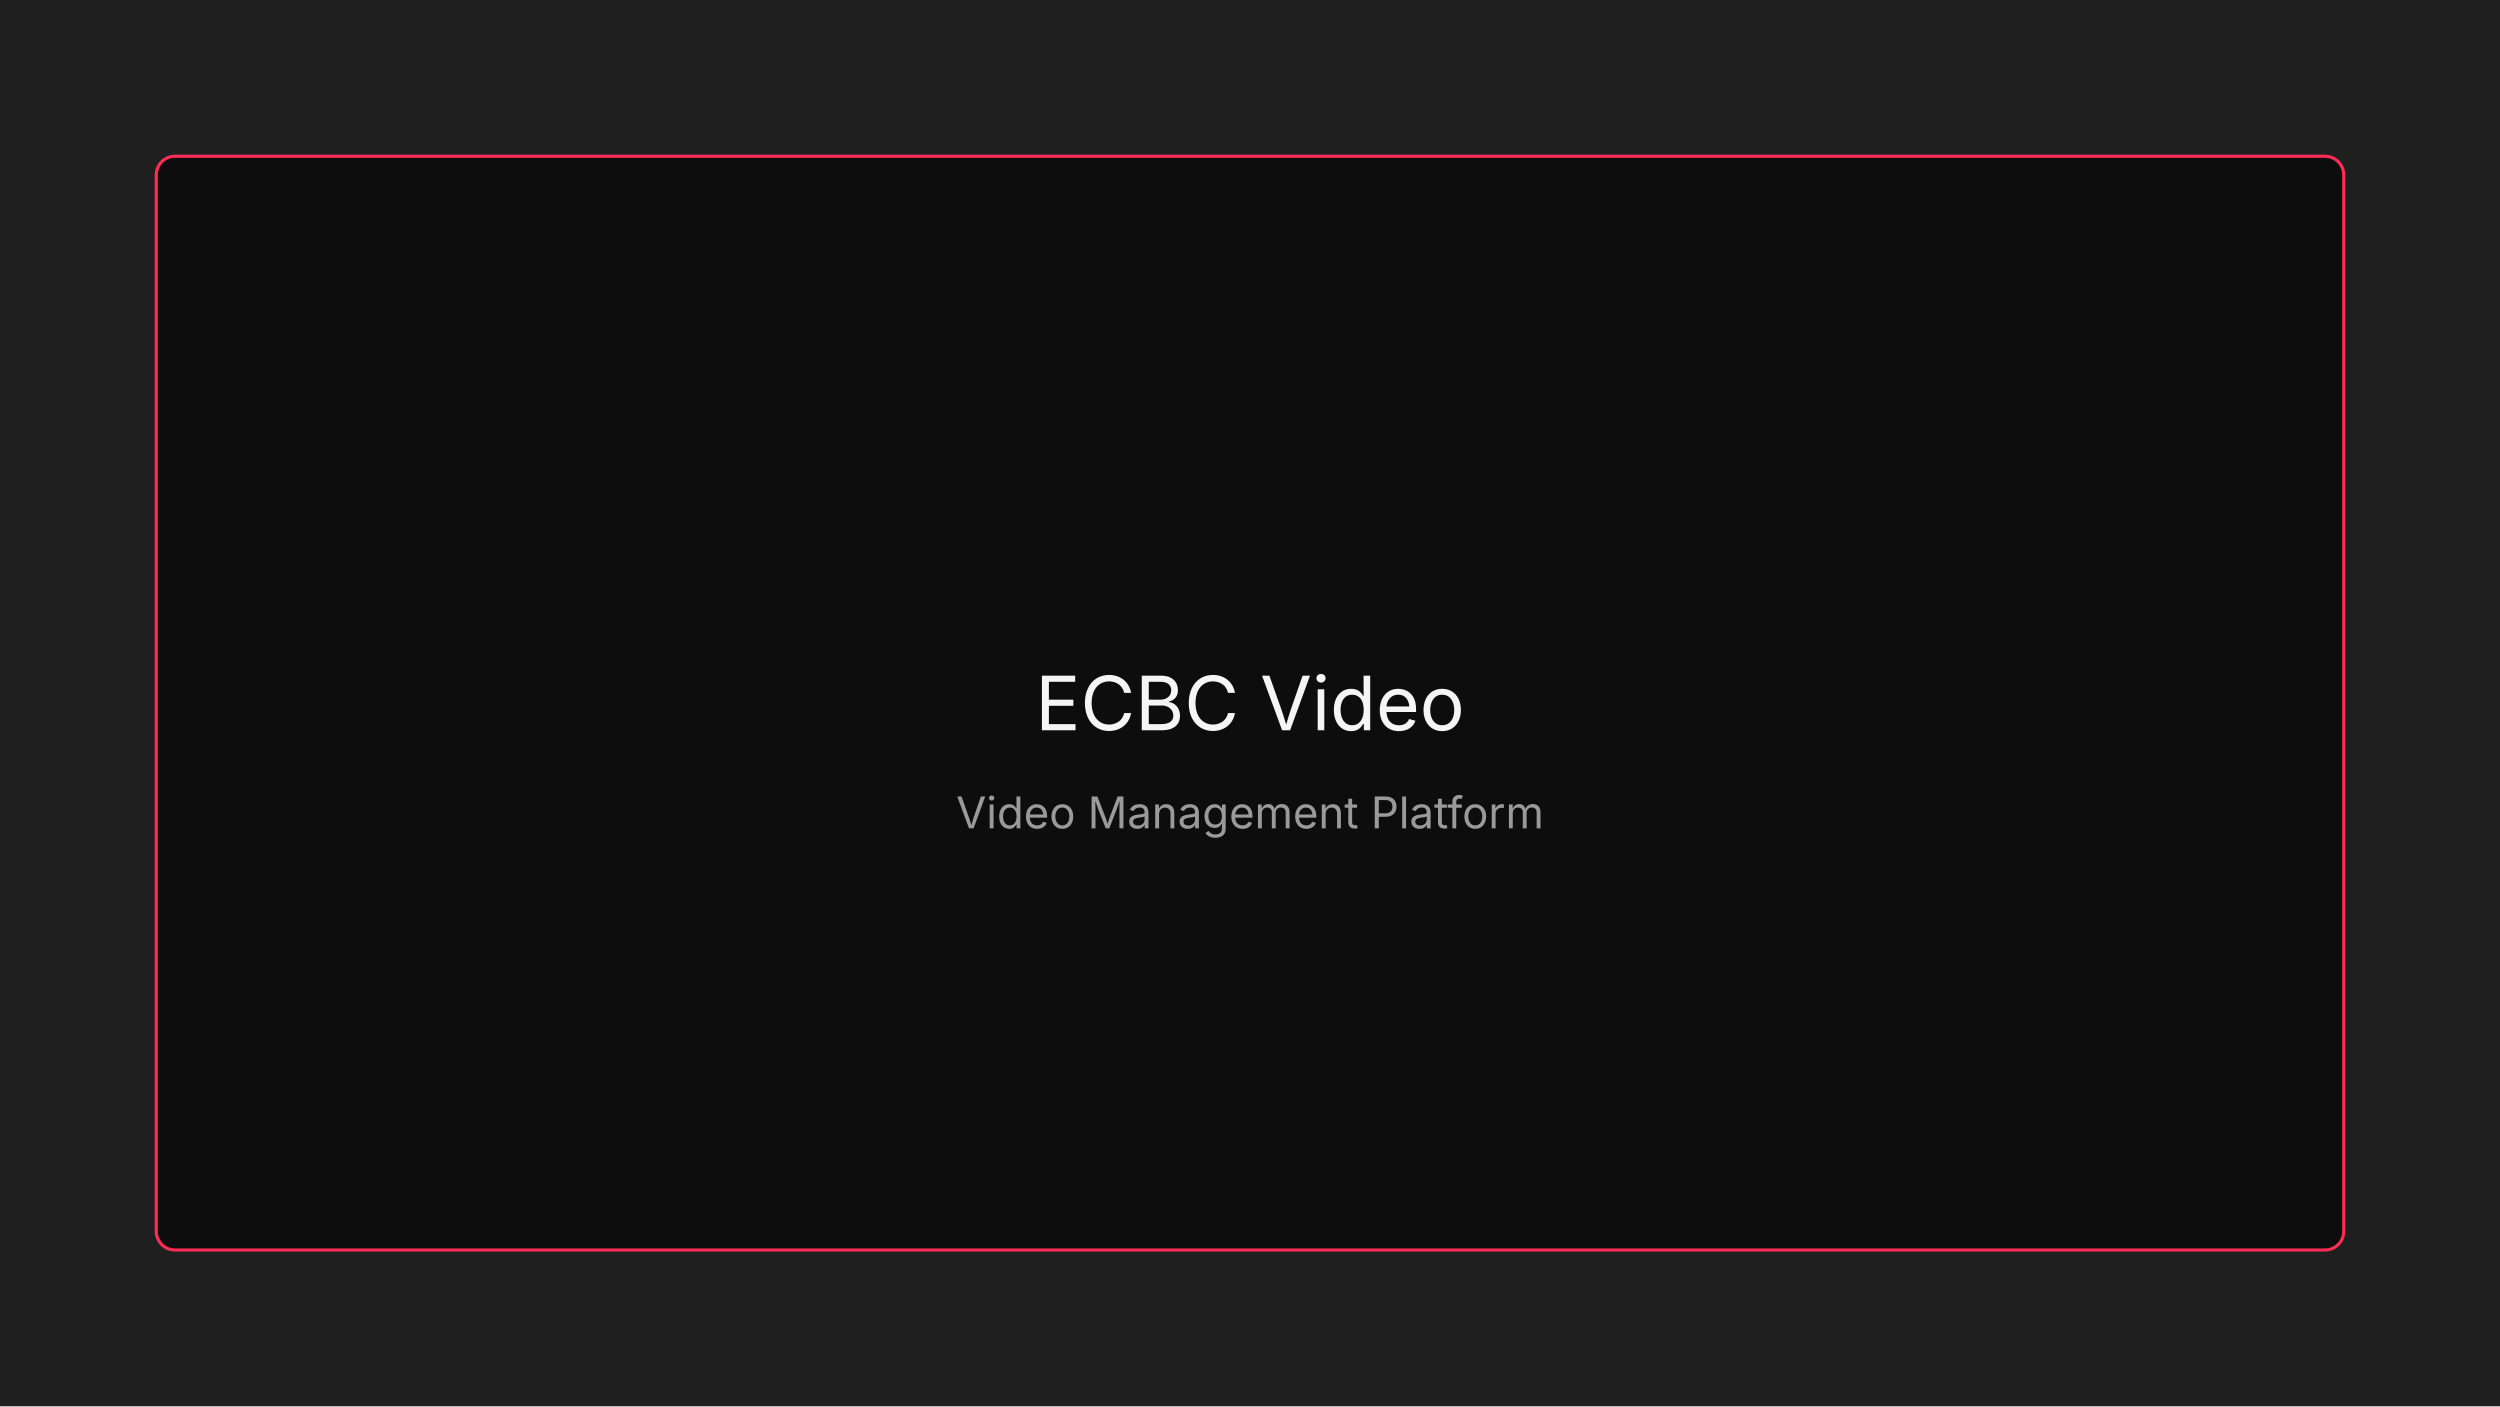
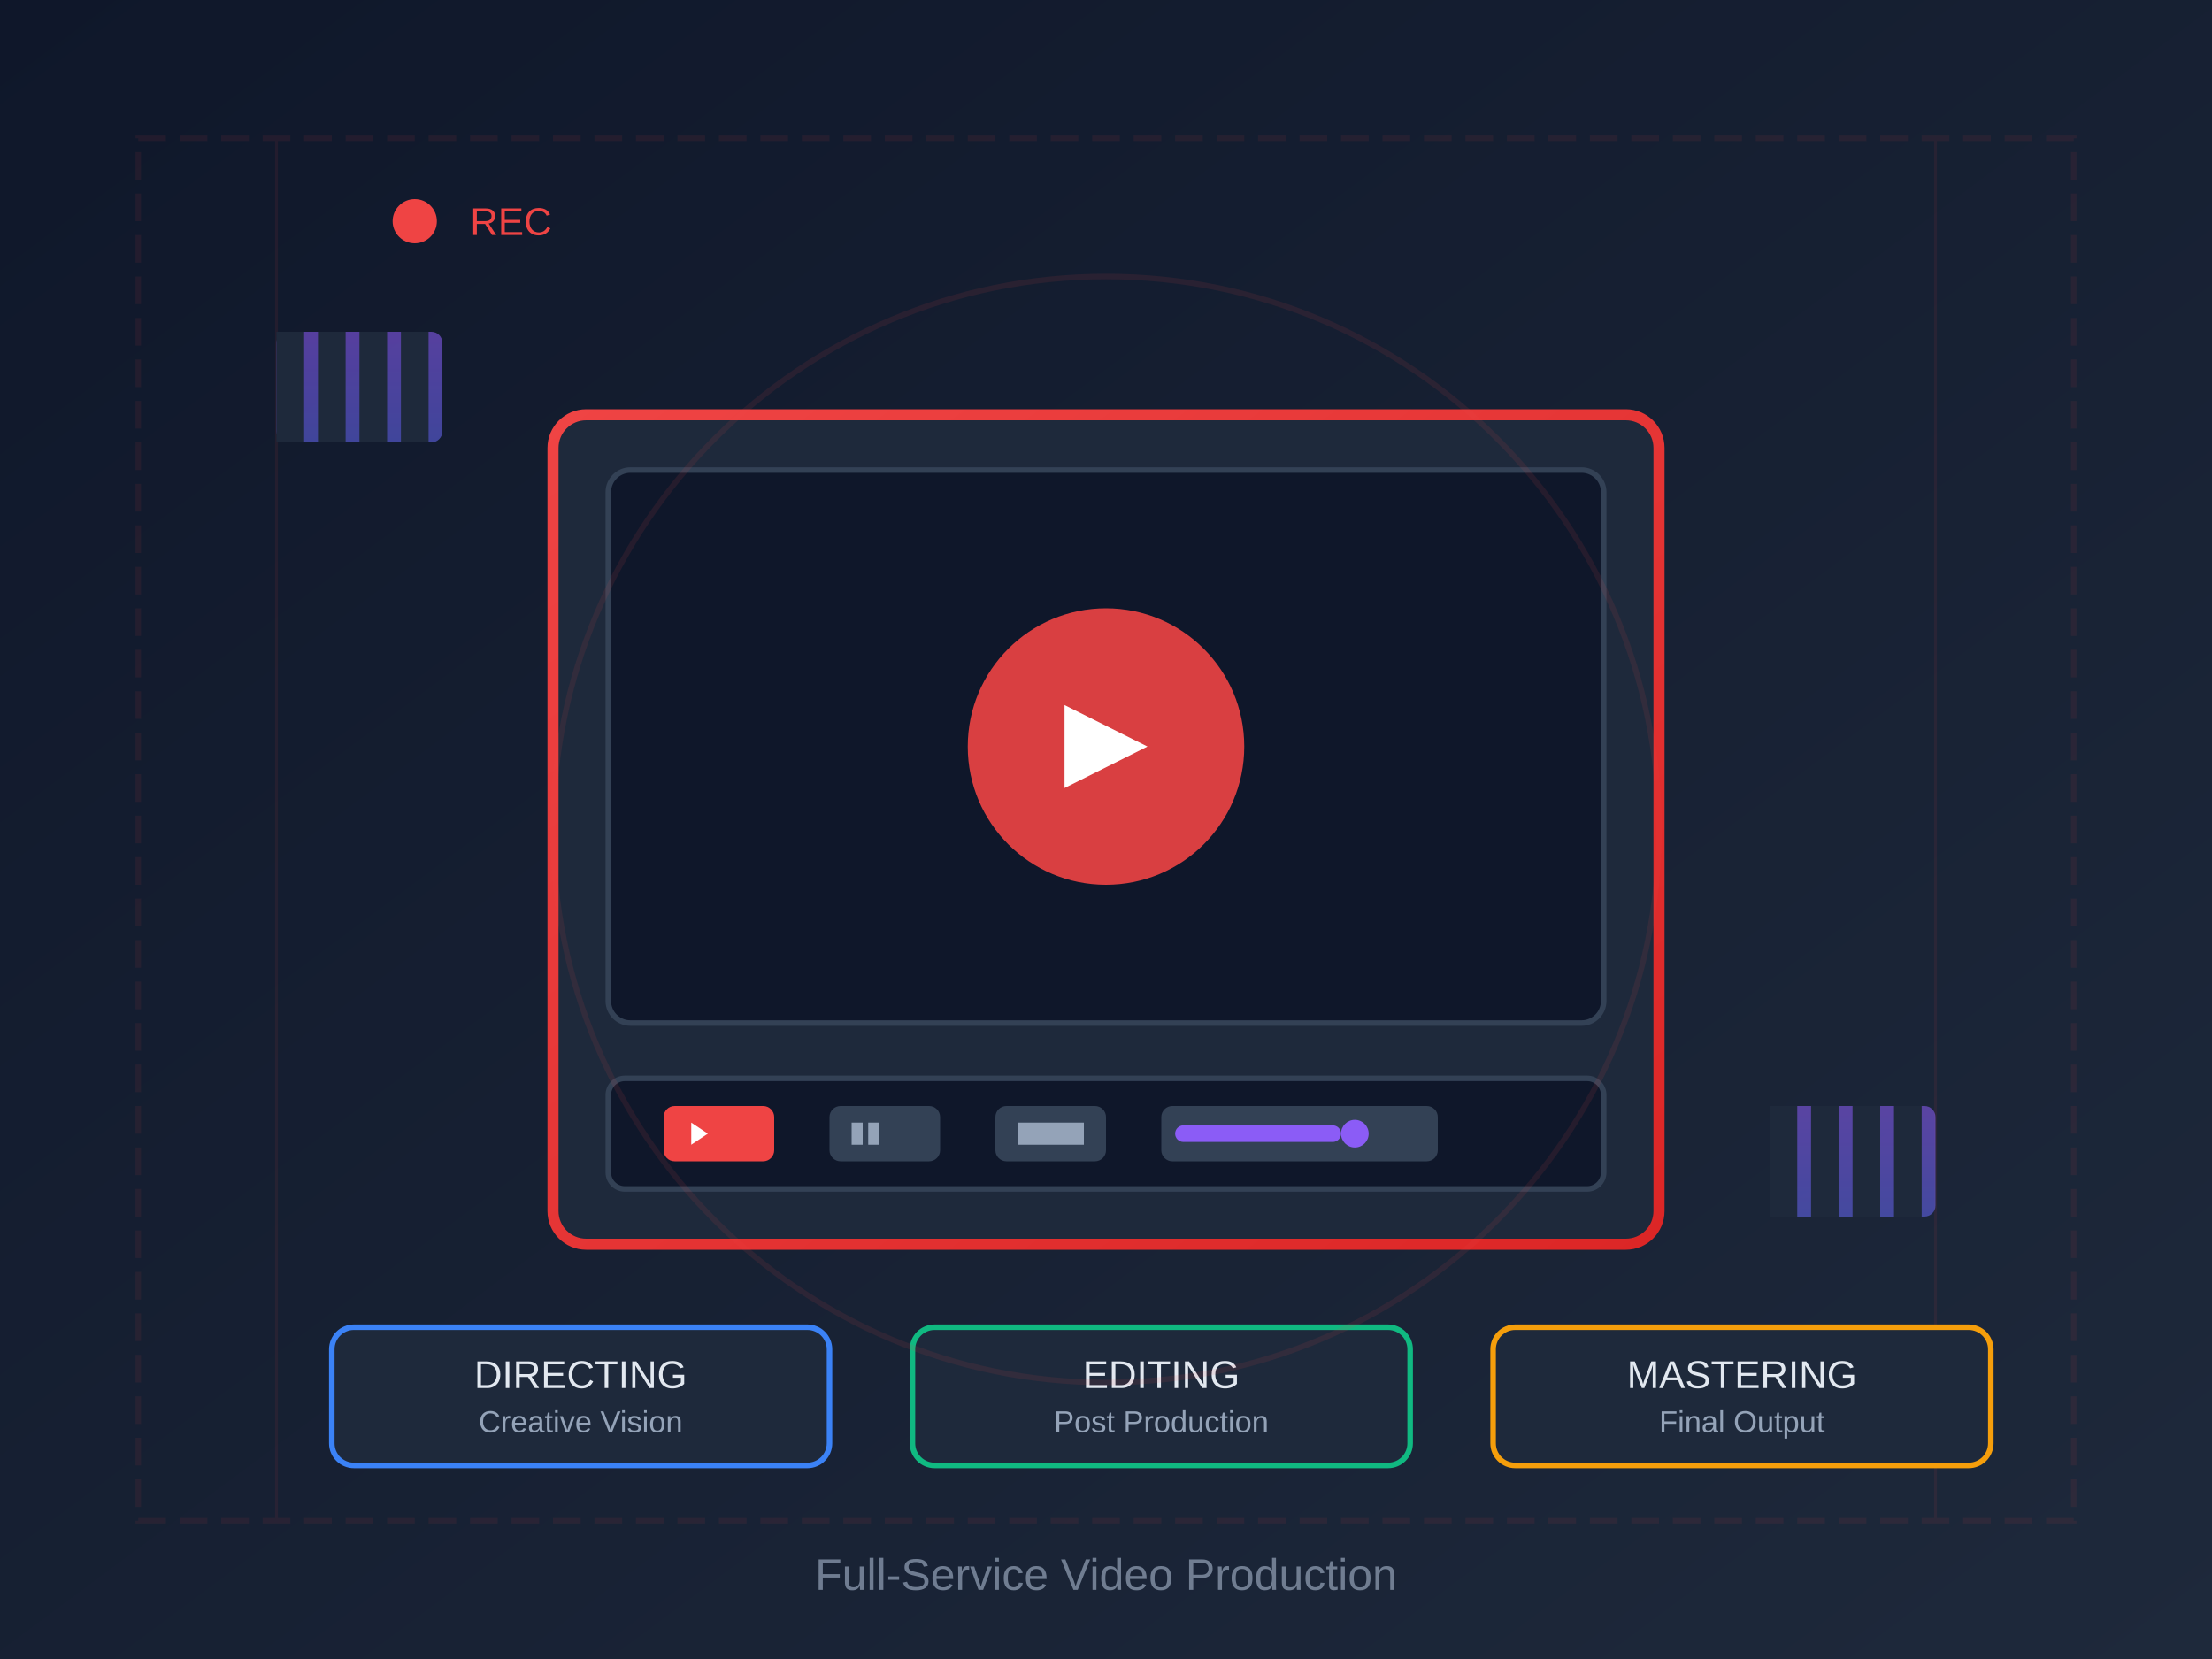
- <svg xmlns="http://www.w3.org/2000/svg" width="800" height="450">
-   <rect width="100%" height="100%" fill="#1F1F1F" />
-   <rect x="50" y="50" width="700" height="350" rx="6" fill="#0D0D0D" stroke="#FF2D55" stroke-width="1" />
-   <text x="400" y="225" font-family="Inter, sans-serif" font-size="24" fill="#F5F5F5" text-anchor="middle" dominant-baseline="middle">ECBC Video</text>
-   <text x="400" y="260" font-family="Inter, sans-serif" font-size="14" fill="#9A9A9A" text-anchor="middle" dominant-baseline="middle">Video Management Platform</text>
+ <svg xmlns="http://www.w3.org/2000/svg" viewBox="0 0 800 600" fill="none">
+   <defs>
+     <linearGradient id="bgGradVideo" x1="0%" y1="0%" x2="100%" y2="100%">
+       <stop offset="0%" style="stop-color:#0F172A;stop-opacity:1" />
+       <stop offset="100%" style="stop-color:#1E293B;stop-opacity:1" />
+     </linearGradient>
+     <linearGradient id="redGrad" x1="0%" y1="0%" x2="100%" y2="100%">
+       <stop offset="0%" style="stop-color:#EF4444;stop-opacity:1" />
+       <stop offset="100%" style="stop-color:#DC2626;stop-opacity:1" />
+     </linearGradient>
+     <linearGradient id="filmGrad" x1="0%" y1="0%" x2="0%" y2="100%">
+       <stop offset="0%" style="stop-color:#8B5CF6;stop-opacity:0.8" />
+       <stop offset="100%" style="stop-color:#6366F1;stop-opacity:0.8" />
+     </linearGradient>
+   </defs>
+   <rect width="800" height="600" fill="url(#bgGradVideo)" />
+   <g opacity="0.08">
+     <rect x="50" y="50" width="700" height="500" fill="none" stroke="#EF4444" stroke-width="2" stroke-dasharray="10,5" />
+     <line x1="100" y1="50" x2="100" y2="550" stroke="#EF4444" stroke-width="1" />
+     <line x1="700" y1="50" x2="700" y2="550" stroke="#EF4444" stroke-width="1" />
+   </g>
+   <g transform="translate(200, 150)">
+     <rect x="0" y="0" width="400" height="300" rx="12" fill="#1E293B" stroke="url(#redGrad)" stroke-width="4" />
+     <rect x="20" y="20" width="360" height="200" rx="8" fill="#0F172A" stroke="#334155" stroke-width="2" />
+     <circle cx="200" cy="120" r="50" fill="#EF4444" opacity="0.9">
+       <animate attributeName="opacity" values="0.9;1;0.9" dur="2s" repeatCount="indefinite" />
+     </circle>
+     <path d="M 185 105 L 185 135 L 215 120 Z" fill="#FFFFFF" />
+     <rect x="20" y="240" width="360" height="40" rx="6" fill="#0F172A" stroke="#334155" stroke-width="2" />
+     <g transform="translate(40, 250)">
+       <rect x="0" y="0" width="40" height="20" rx="4" fill="#EF4444" />
+       <path d="M 10 6 L 10 14 L 16 10 Z" fill="#FFFFFF" />
+     </g>
+     <g transform="translate(100, 250)">
+       <rect x="0" y="0" width="40" height="20" rx="4" fill="#334155" />
+       <rect x="8" y="6" width="4" height="8" fill="#94A3B8" />
+       <rect x="14" y="6" width="4" height="8" fill="#94A3B8" />
+     </g>
+     <g transform="translate(160, 250)">
+       <rect x="0" y="0" width="40" height="20" rx="4" fill="#334155" />
+       <rect x="8" y="6" width="24" height="8" fill="#94A3B8" />
+     </g>
+     <g transform="translate(220, 250)">
+       <rect x="0" y="0" width="100" height="20" rx="4" fill="#334155" />
+       <rect x="5" y="7" width="60" height="6" rx="3" fill="#8B5CF6" />
+       <circle cx="70" cy="10" r="5" fill="#8B5CF6" />
+     </g>
+   </g>
+   <g transform="translate(100, 120)">
+     <rect x="0" y="0" width="60" height="40" rx="4" fill="url(#filmGrad)" opacity="0.7" />
+     <rect x="0" y="0" width="10" height="40" fill="#1E293B" />
+     <rect x="15" y="0" width="10" height="40" fill="#1E293B" />
+     <rect x="30" y="0" width="10" height="40" fill="#1E293B" />
+     <rect x="45" y="0" width="10" height="40" fill="#1E293B" />
+   </g>
+   <g transform="translate(640, 400)">
+     <rect x="0" y="0" width="60" height="40" rx="4" fill="url(#filmGrad)" opacity="0.7" />
+     <rect x="0" y="0" width="10" height="40" fill="#1E293B" />
+     <rect x="15" y="0" width="10" height="40" fill="#1E293B" />
+     <rect x="30" y="0" width="10" height="40" fill="#1E293B" />
+     <rect x="45" y="0" width="10" height="40" fill="#1E293B" />
+   </g>
+   <g transform="translate(150, 80)">
+     <circle cx="0" cy="0" r="8" fill="#EF4444">
+       <animate attributeName="opacity" values="1;0.3;1" dur="1.5s" repeatCount="indefinite" />
+     </circle>
+     <text x="20" y="5" font-family="Arial, sans-serif" font-size="14" fill="#EF4444">
+       REC
+     </text>
+   </g>
+   <g transform="translate(120, 480)">
+     <rect x="0" y="0" width="180" height="50" rx="8" fill="#1E293B" stroke="#3B82F6" stroke-width="2" />
+     <text x="90" y="22" font-family="Arial, sans-serif" font-size="14" fill="#E2E8F0" text-anchor="middle">
+       DIRECTING
+     </text>
+     <text x="90" y="38" font-family="Arial, sans-serif" font-size="11" fill="#94A3B8" text-anchor="middle">
+       Creative Vision
+     </text>
+   </g>
+   <g transform="translate(330, 480)">
+     <rect x="0" y="0" width="180" height="50" rx="8" fill="#1E293B" stroke="#10B981" stroke-width="2" />
+     <text x="90" y="22" font-family="Arial, sans-serif" font-size="14" fill="#E2E8F0" text-anchor="middle">
+       EDITING
+     </text>
+     <text x="90" y="38" font-family="Arial, sans-serif" font-size="11" fill="#94A3B8" text-anchor="middle">
+       Post Production
+     </text>
+   </g>
+   <g transform="translate(540, 480)">
+     <rect x="0" y="0" width="180" height="50" rx="8" fill="#1E293B" stroke="#F59E0B" stroke-width="2" />
+     <text x="90" y="22" font-family="Arial, sans-serif" font-size="14" fill="#E2E8F0" text-anchor="middle">
+       MASTERING
+     </text>
+     <text x="90" y="38" font-family="Arial, sans-serif" font-size="11" fill="#94A3B8" text-anchor="middle">
+       Final Output
+     </text>
+   </g>
+   <circle cx="400" cy="300" r="200" fill="none" stroke="#EF4444" stroke-width="2" opacity="0.1">
+     <animate attributeName="r" values="200;220;200" dur="4s" repeatCount="indefinite" />
+     <animate attributeName="opacity" values="0.1;0.2;0.1" dur="4s" repeatCount="indefinite" />
+   </circle>
+   <text x="400" y="575" font-family="Arial, sans-serif" font-size="16" fill="#94A3B8" text-anchor="middle" opacity="0.7">
+     Full-Service Video Production
+   </text>
</svg>
